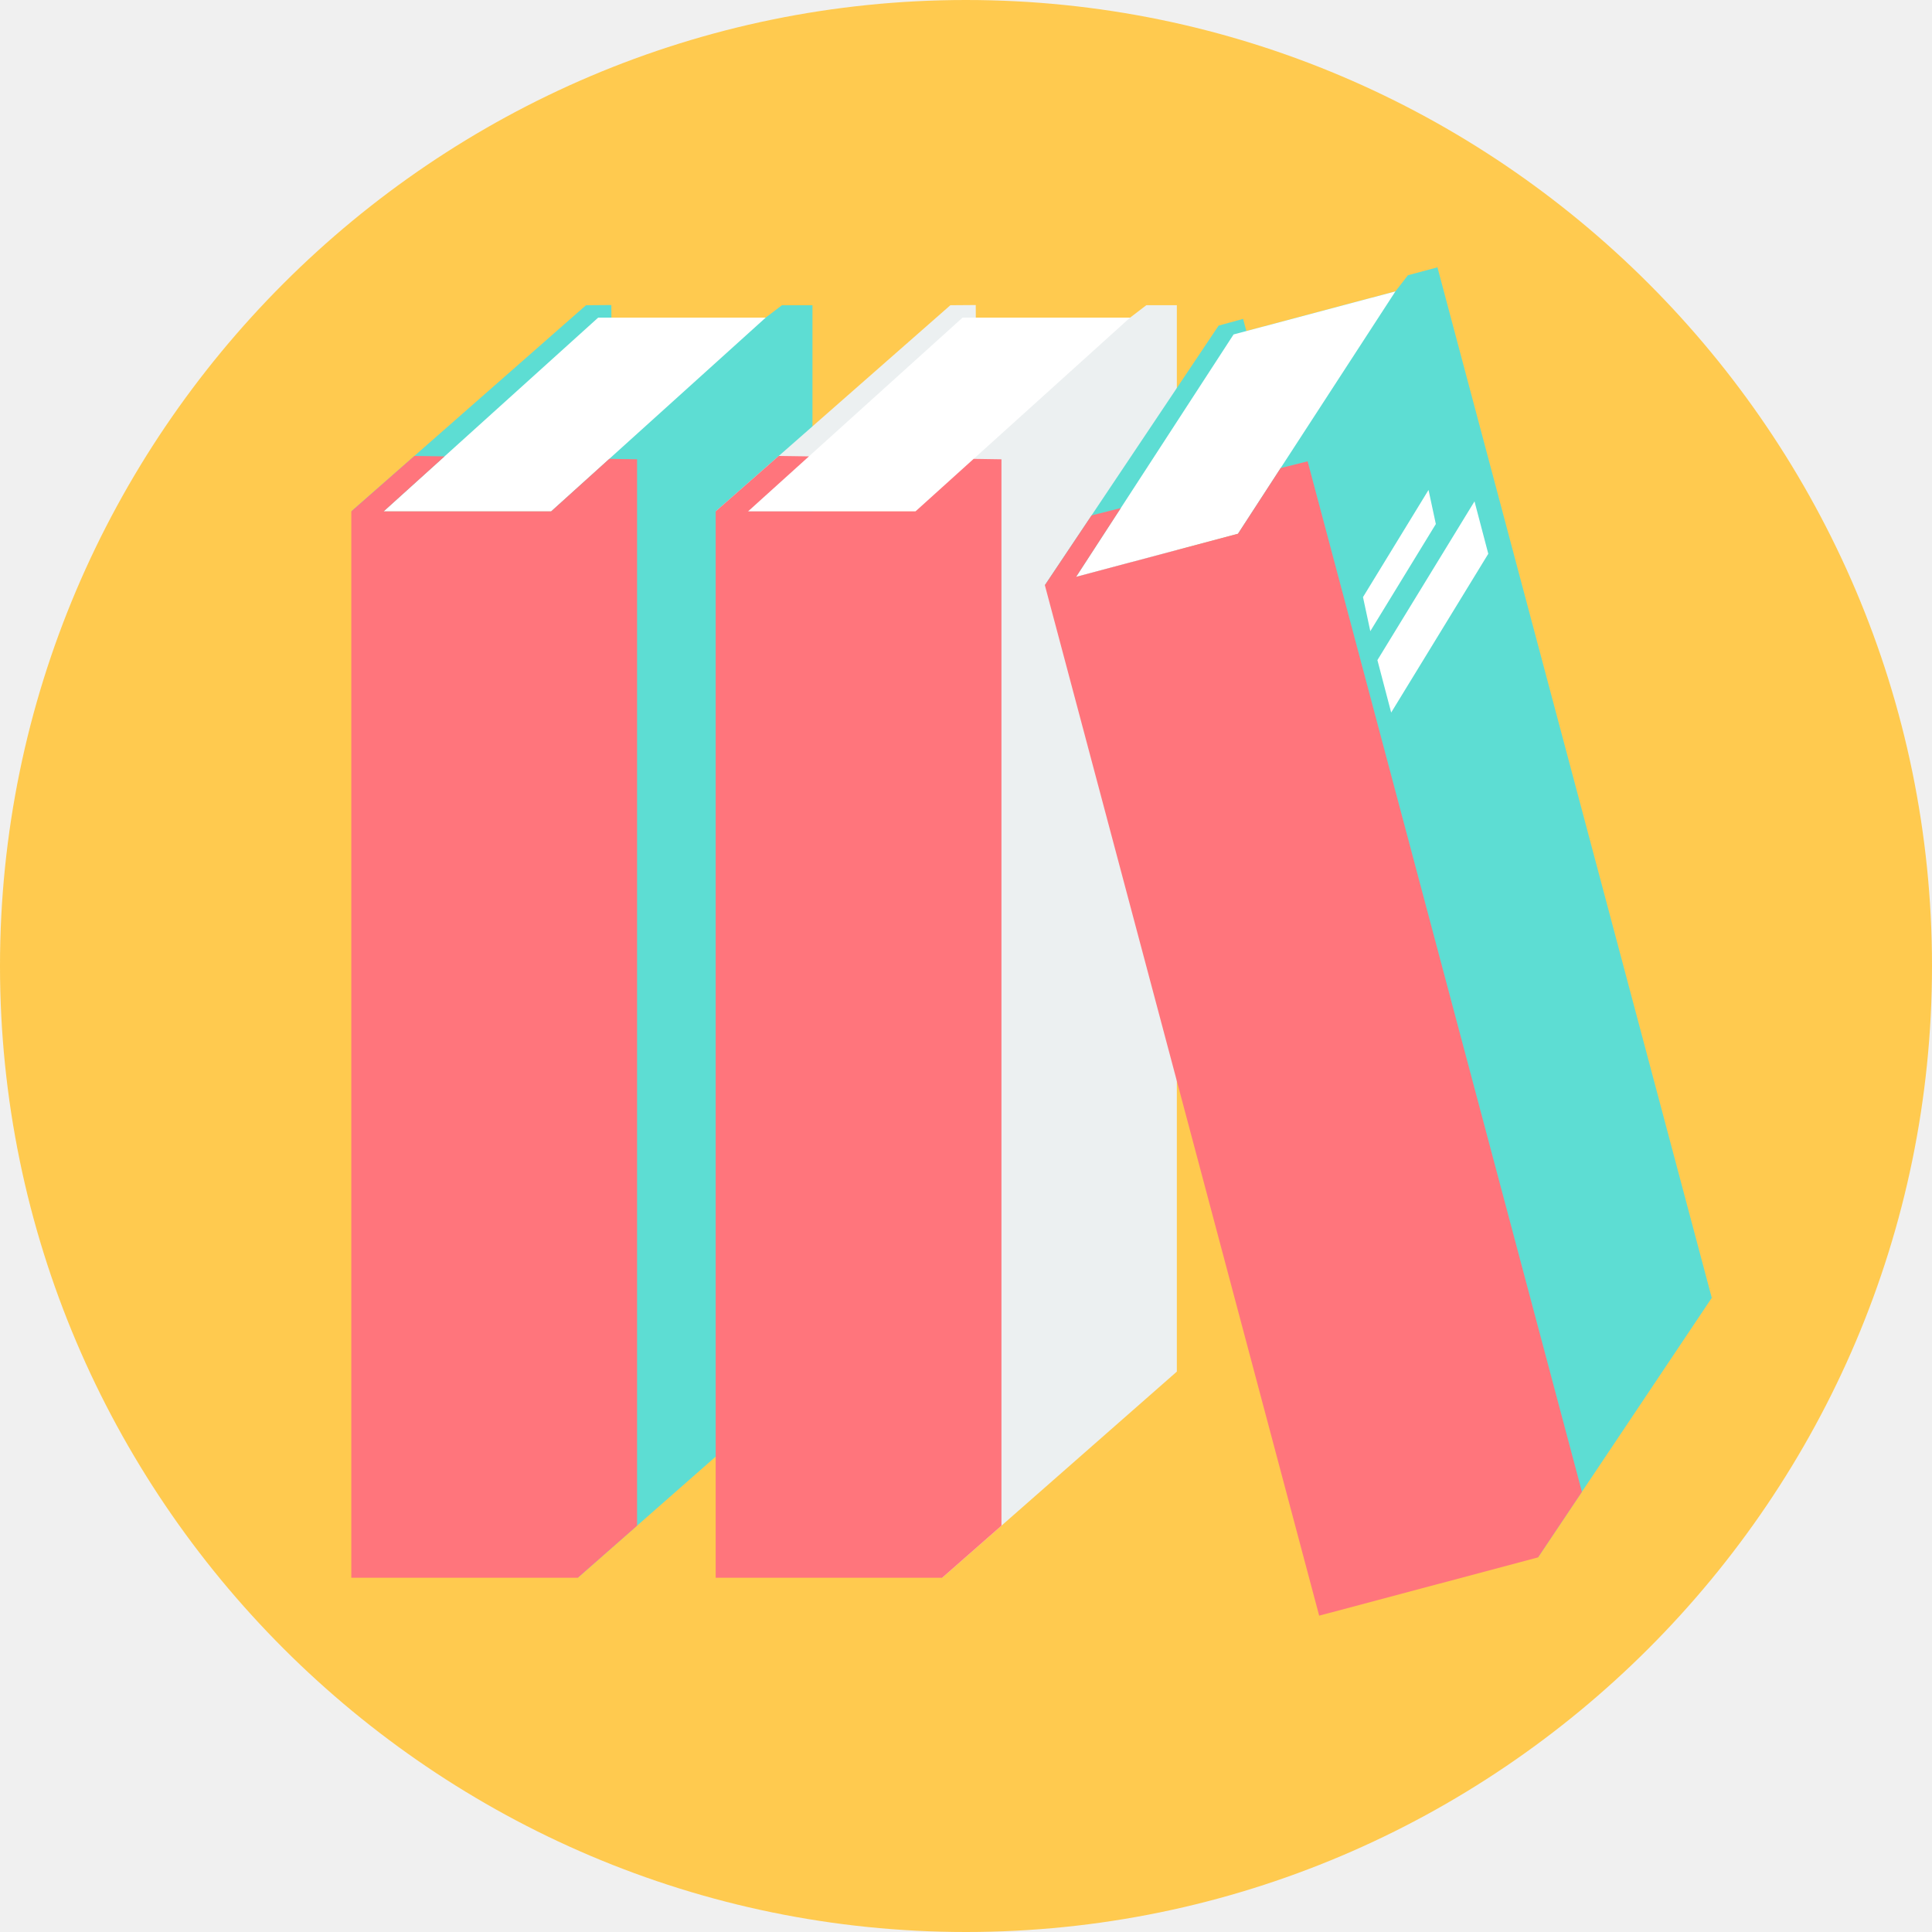
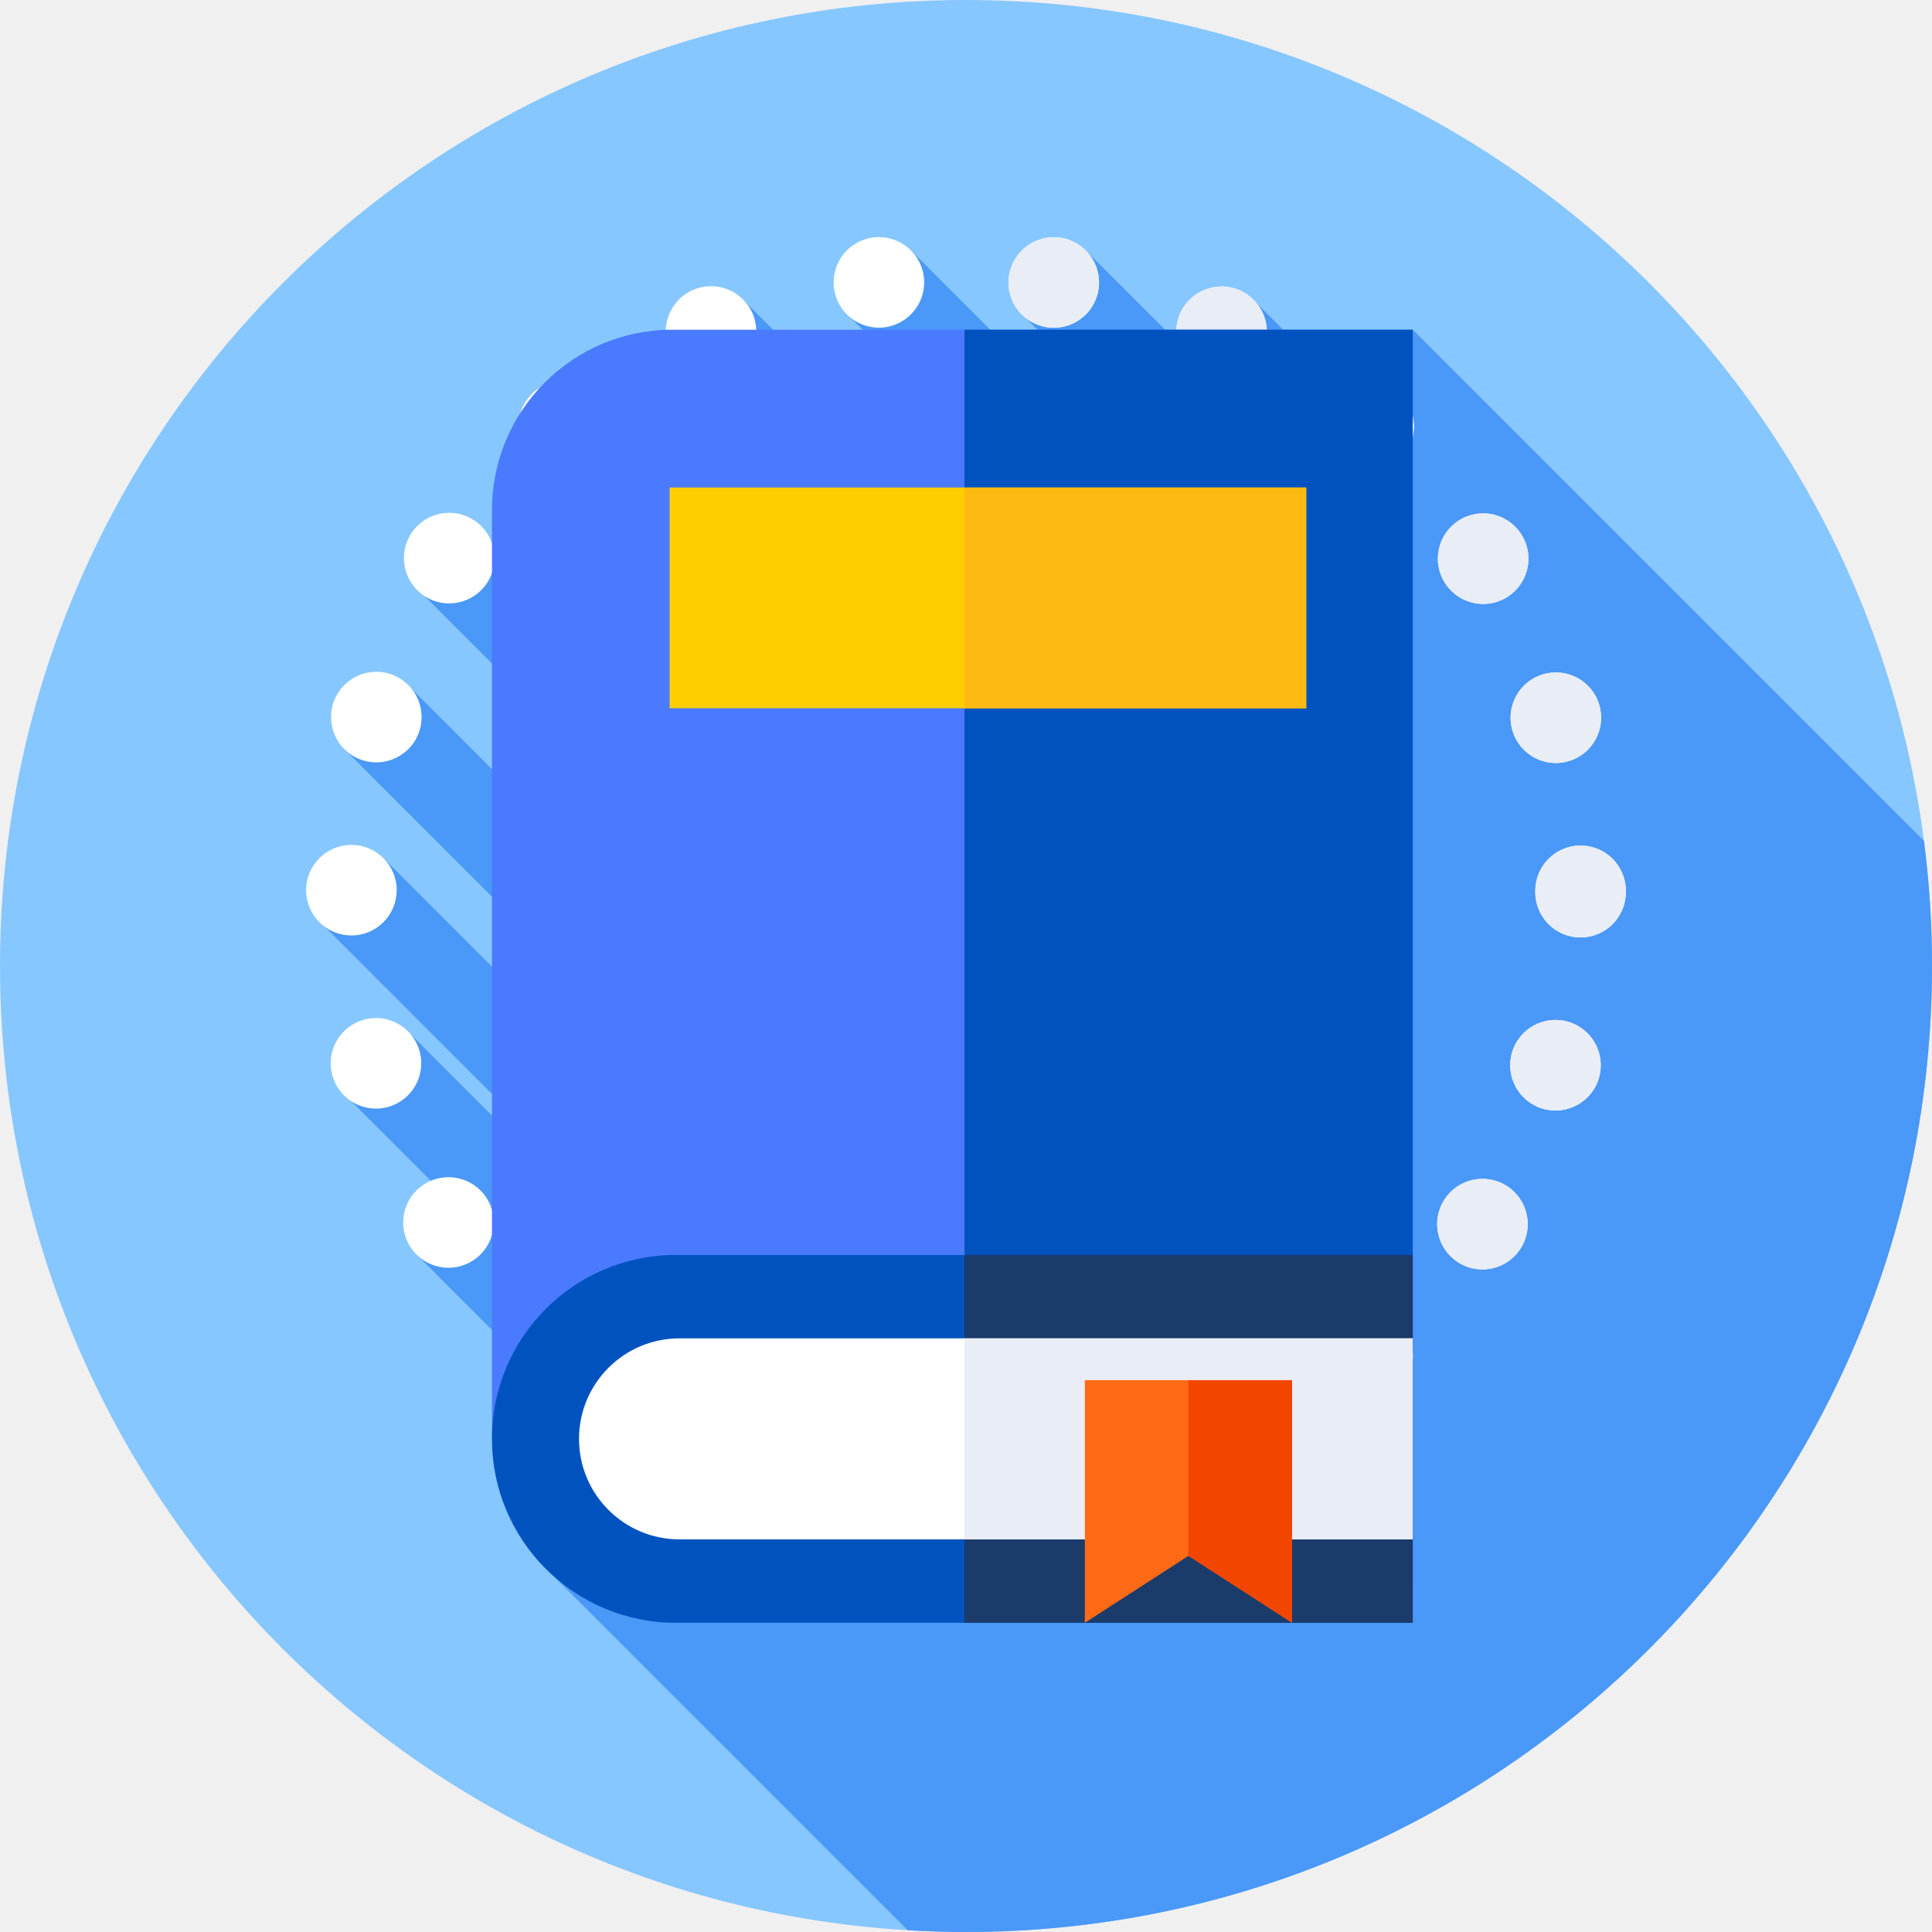
- <svg xmlns="http://www.w3.org/2000/svg" version="1.1" id="Layer_1" x="0px" y="0px" viewBox="0 0 512 512" style="enable-background:new 0 0 512 512;" xml:space="preserve">
-   <path style="fill:#FFCA4F;" d="M256.001,512C397,512,512,397,512,256.001S397,0,256.001,0C115,0,0,115.002,0,256.001  S115,512,256.001,512z" />
-   <path style="fill:#5DDDD3;" d="M153.12,135.519v282.601l62.191-54.629V80.89h-8.092l-4.307,3.287H162.03l-0.013-3.342l-6.725,0.055  l-62.194,54.626h60.019L153.12,135.519z" />
-   <path style="fill:#FFFFFF;" d="M101.667,135.519h44.392l56.853-51.342H158.52L101.667,135.519z" />
-   <path style="fill:#FF757C;" d="M168.834,121.717l-7.365-0.113l-15.407,13.915H101.67l16.131-14.571l-7.979-0.118L93.1,135.519  v282.601h60.019l15.712-13.8V121.717H168.834z" />
-   <path style="fill:#ECF0F1;" d="M249.685,135.519v282.601l62.189-54.629V80.89v-0.003h-8.092l-4.304,3.292h-40.879l-0.013-3.342  l-6.728,0.05l-62.194,54.629h60.019h0.003V135.519z" />
-   <path style="fill:#FFFFFF;" d="M198.233,135.519h44.391l56.853-51.342h-44.391L198.233,135.519z" />
-   <path style="fill:#FF757C;" d="M265.397,121.717l-7.365-0.113l-15.407,13.915h-44.391l16.131-14.571l-7.979-0.118l-16.722,14.689  v282.601h60.019l15.712-13.8V121.717H265.397z" />
-   <path style="fill:#5DDDD3;" d="M380.942,70.85l-46.047,68.785l72.694,273.09l46.047-68.785L380.942,70.85l-7.819,2.083l-3.315,4.283  l-39.505,10.516l-0.871-3.224l-6.487,1.781l-46.049,68.785l57.997-15.439L380.942,70.85z" />
-   <path style="fill:#FFFFFF;" d="M285.174,152.871l42.899-11.418l41.732-64.237l-42.896,11.418l-41.734,64.24V152.871z" />
-   <path style="fill:#FF757C;" d="M346.529,122.255l-7.148,1.789l-11.308,17.409l-42.896,11.418l11.843-18.227l-7.74,1.936  l-12.381,18.497l72.694,273.09l58-15.439l11.633-17.375l-72.694-273.095L346.529,122.255z" />
-   <g>
-     <path style="fill:#FFFFFF;" d="M394.411,146.759l-3.651-13.894l-25.732,42.073l3.649,13.894l25.734-42.075V146.759z" />
-     <path style="fill:#FFFFFF;" d="M380.512,138.869l-1.938-9.028l-17.367,28.399l1.941,9.026l17.367-28.396H380.512z" />
+ <svg xmlns="http://www.w3.org/2000/svg" height="512pt" viewBox="0 0 512 512" width="512pt">
+   <path d="m512 256c0 141.387-114.613 256-256 256s-256-114.613-256-256 114.613-256 256-256 256 114.613 256 256zm0 0" fill="#87c7ff" />
+   <path d="m512 256c0-11.234-.73-22.297-2.133-33.145l-135.477-135.477-15.719 18.629-27.48-27.484-7.852 23.453-35.844-35.84-17.715 16.062 9.293 9.297-3.125 9.41-34.77-34.77-17.727 16.062 10.25 10.254-5.258 18.52-32.406-32.41-21.703 37.105-61.797 42.32 79.879 79.879-6.195 21.828-79.18-79.18-15.531 18.254 87.238 87.238-4.102 14.449-73.066-73.066-15.469 18.234 81.082 81.086-1.273 4.477-57.016-57.016-15.777 17.695 29.559 29.559-12.184 11.148 42.859 42.859-10.812 38.086 98 98.004c5.113.305 10.262.477 15.449.477 141.387 0 256-114.613 256-256zm0 0" fill="#4a98f7" />
+   <g fill="#fff">
+     <path d="m267.031 399.031c-.93-6.57 3.641-12.641 10.207-13.562 6.562-.918 12.633 3.652 13.551 10.211.93 6.559-3.648 12.629-10.211 13.551-.566.078-1.129.121-1.688.121-5.879 0-11.02-4.332-11.859-10.32zm-36.18 10.117c-6.562-.938-11.113-7.027-10.172-13.578.949-6.559 7.031-11.121 13.59-10.172 6.559.953 11.109 7.031 10.172 13.59-.863 5.98-5.992 10.293-11.863 10.293-.566 0-1.148-.043-1.727-.133zm81.637-19.789c-2.75-6.031-.09-13.148 5.953-15.891 6.027-2.75 13.137-.078 15.887 5.953 2.75 6.027.082 13.148-5.949 15.887-1.609.742-3.301 1.082-4.957 1.082-4.562 0-8.922-2.609-10.934-7.031zm-129.387 5.719c-6.023-2.77-8.66-9.887-5.891-15.918 2.758-6.02 9.891-8.66 15.91-5.891 6.02 2.762 8.66 9.891 5.898 15.91-2.02 4.398-6.371 7-10.918 6.992-1.672 0-3.371-.352-5-1.094zm170.25-27.859c-4.34-5.02-3.781-12.598 1.227-16.93 5.023-4.328 12.602-3.777 16.934 1.242 4.328 5.008 3.777 12.59-1.242 16.918-2.27 1.961-5.059 2.922-7.84 2.922-3.359 0-6.711-1.41-9.078-4.152zm-212.051.859c-5-4.348-5.531-11.93-1.18-16.93 4.348-5 11.93-5.527 16.93-1.18 5 4.352 5.527 11.93 1.18 16.93-2.371 2.73-5.711 4.133-9.059 4.133-2.793 0-5.602-.973-7.871-2.953zm245.051-33.598c-5.57-3.59-7.16-11.02-3.562-16.59 3.59-5.562 11.02-7.16 16.59-3.562 5.562 3.602 7.16 11.031 3.562 16.594-2.301 3.559-6.152 5.488-10.09 5.488-2.23 0-4.492-.621-6.5-1.93zm-277.59-4.031c-3.59-5.578-1.973-13 3.609-16.578 5.578-3.582 13-1.961 16.578 3.609 3.582 5.578 1.961 13-3.609 16.578-2.012 1.293-4.262 1.91-6.48 1.91-3.938 0-7.809-1.949-10.098-5.52zm300.059-36.641c-6.359-1.879-9.992-8.559-8.109-14.91 1.879-6.359 8.551-9.988 14.91-8.109 6.348 1.883 9.98 8.551 8.109 14.91-1.551 5.223-6.32 8.602-11.512 8.602-1.117 0-2.27-.16-3.398-.492zm-320.711-8.66c-1.848-6.359 1.801-13.02 8.16-14.879s13.031 1.801 14.879 8.16c1.863 6.359-1.789 13.02-8.16 14.879-1.117.332-2.25.48-3.359.48-5.199 0-9.988-3.398-11.52-8.641zm330.73-36.719c-6.629-.008-11.988-5.398-11.969-12.02 0-.051 0-.109 0-.16s0-.109 0-.172c0-6.617 5.367-12 12-12 6.629 0 12 5.383 12 12v.242.141c-.02 6.617-5.391 11.969-12 11.969-.012 0-.02 0-.031 0zm-325.719-.52c-6.633-.012-12-5.391-11.992-12.02.012-6.621 5.391-11.992 12.012-11.98 6.629 0 12 5.379 11.988 12.012-.008 6.617-5.379 11.988-12 11.988zm307.68-54.332c-1.859-6.359 1.777-13.027 8.141-14.887 6.359-1.863 13.027 1.777 14.887 8.137 1.871 6.363-1.777 13.031-8.137 14.891-1.133.332-2.262.492-3.383.492-5.188 0-9.969-3.402-11.508-8.633zm-304.461 7.973c-6.352-1.871-9.988-8.539-8.121-14.902 1.871-6.359 8.543-10 14.902-8.129 6.359 1.871 9.988 8.551 8.117 14.902-1.527 5.227-6.316 8.617-11.5 8.617-1.117 0-2.27-.16-3.398-.488zm286.621-47.012c-3.59-5.57-1.98-12.988 3.598-16.578 5.57-3.59 12.992-1.98 16.582 3.598 3.59 5.57 1.98 12.992-3.59 16.582-2.012 1.301-4.262 1.91-6.492 1.91-3.938 0-7.797-1.941-10.098-5.512zm-270.422 3.449c-5.57-3.598-7.168-11.02-3.578-16.59 3.59-5.57 11.02-7.168 16.59-3.578 5.57 3.59 7.168 11.02 3.578 16.59-2.301 3.559-6.16 5.5-10.098 5.5-2.23 0-4.48-.621-6.492-1.922zm242.289-35.898c-5.008-4.352-5.539-11.93-1.199-16.93 4.34-5.012 11.922-5.539 16.93-1.199 5 4.34 5.543 11.918 1.203 16.93-2.383 2.73-5.723 4.129-9.07 4.129-2.793 0-5.59-.961-7.863-2.93zm-214.457-1.328c-4.34-5.012-3.801-12.582 1.207-16.922 5.012-4.34 12.594-3.801 16.934 1.211 4.34 5.008 3.789 12.59-1.223 16.93-2.27 1.969-5.059 2.93-7.848 2.93-3.363 0-6.703-1.41-9.07-4.148zm178.359-21.934c-6.02-2.758-8.672-9.879-5.91-15.906 2.758-6.023 9.879-8.672 15.898-5.91 6.031 2.758 8.68 9.879 5.922 15.91-2.02 4.398-6.371 7-10.922 7-1.668 0-3.367-.352-4.988-1.094zm-141.211-6c-2.758-6.027-.098-13.148 5.93-15.898 6.031-2.75 13.141-.102 15.902 5.93 2.75 6.031.09 13.152-5.93 15.902-1.621.738-3.312 1.09-4.98 1.09-4.551 0-8.91-2.613-10.922-7.023zm100.051-6.09c-6.57-.938-11.121-7.02-10.191-13.578.941-6.559 7.02-11.109 13.582-10.18 6.559.941 11.117 7.02 10.18 13.578-.852 5.992-5.992 10.301-11.859 10.301-.57 0-1.141-.039-1.711-.121zm-56.531-10.219c-.93-6.559 3.633-12.629 10.191-13.559 6.559-.941 12.641 3.629 13.57 10.188.93 6.562-3.629 12.641-10.199 13.57-.57.082-1.141.121-1.703.121-5.879 0-11.008-4.328-11.859-10.32zm0 0" />
+     <path d="m157.051 349.969c-5-4.348-12.582-3.82-16.93 1.18-4.352 5-3.82 12.582 1.18 16.93 2.27 1.98 5.078 2.953 7.871 2.953 3.348 0 6.688-1.402 9.059-4.133 4.348-5 3.82-12.578-1.18-16.93zm0 0" />
+     <path d="m141.578 103.84c-5.008 4.34-5.547 11.91-1.207 16.922 2.367 2.738 5.707 4.148 9.07 4.148 2.789 0 5.578-.961 7.848-2.93 5.012-4.34 5.562-11.922 1.223-16.93-4.34-5.012-11.922-5.551-16.934-1.211zm0 0" />
+     <path d="m193.121 373.27c-6.02-2.77-13.152-.129-15.91 5.891-2.77 6.031-.133 13.148 5.891 15.918 1.629.742 3.328 1.094 5 1.094 4.547.008 8.898-2.594 10.918-6.992 2.762-6.02.121-13.148-5.898-15.91zm0 0" />
  </g>
-   <g>
- </g>
-   <g>
- </g>
-   <g>
- </g>
-   <g>
- </g>
-   <g>
- </g>
-   <g>
- </g>
-   <g>
- </g>
-   <g>
- </g>
-   <g>
- </g>
-   <g>
- </g>
-   <g>
- </g>
-   <g>
- </g>
-   <g>
- </g>
-   <g>
- </g>
-   <g>
- </g>
+   <path d="m393.059 160.051c2.23 0 4.48-.609 6.492-1.91 5.57-3.59 7.18-11.012 3.59-16.582-3.59-5.578-11.012-7.188-16.582-3.598-5.578 3.59-7.188 11.008-3.598 16.578 2.301 3.57 6.16 5.512 10.098 5.512zm0 0" fill="#e9edf5" />
+   <path d="m400.801 193.578c1.539 5.23 6.32 8.633 11.508 8.633 1.121 0 2.25-.16 3.383-.492 6.359-1.859 10.008-8.527 8.137-14.891-1.859-6.359-8.527-10-14.887-8.137-6.363 1.859-10 8.527-8.141 14.887zm0 0" fill="#e9edf5" />
+   <path d="m370.559 103.961c-5.008-4.34-12.59-3.812-16.93 1.199-4.34 5-3.809 12.578 1.199 16.93 2.273 1.969 5.07 2.93 7.863 2.93 3.348 0 6.688-1.398 9.07-4.129 4.34-5.012 3.797-12.59-1.203-16.93zm0 0" fill="#fff" />
+   <path d="m399.379 314.328c-5.57-3.598-13-2-16.59 3.562-3.598 5.57-2.008 13 3.562 16.59 2.008 1.309 4.27 1.93 6.5 1.93 3.938 0 7.789-1.93 10.09-5.488 3.598-5.562 2-12.992-3.562-16.594zm0 0" fill="#e9edf5" />
+   <path d="m354.578 350.289c-5.008 4.332-5.566 11.91-1.227 16.93 2.367 2.742 5.719 4.152 9.078 4.152 2.781 0 5.57-.961 7.84-2.922 5.02-4.328 5.57-11.91 1.242-16.918-4.332-5.02-11.91-5.57-16.934-1.242zm0 0" fill="#fff" />
+   <path d="m415.621 270.789c-6.359-1.879-13.031 1.75-14.91 8.109-1.883 6.352 1.75 13.031 8.109 14.91 1.129.332 2.281.492 3.398.492 5.191 0 9.961-3.379 11.512-8.602 1.871-6.359-1.762-13.027-8.109-14.91zm0 0" fill="#e9edf5" />
+   <path d="m328.719 77.012c-6.02-2.762-13.141-.113-15.898 5.91-2.762 6.027-.109 13.148 5.91 15.906 1.621.742 3.32 1.094 4.988 1.094 4.551 0 8.902-2.602 10.922-7 2.758-6.031.109-13.152-5.922-15.91zm0 0" fill="#e9edf5" />
+   <path d="m418.871 224.078c-6.633 0-12 5.383-12 12v.172.16c-.02 6.621 5.34 12.012 11.969 12.02h.031c6.609 0 11.98-5.352 12-11.969 0-.051 0-.09 0-.141 0-.082 0-.16 0-.242 0-6.617-5.371-12-12-12zm0 0" fill="#e9edf5" />
+   <path d="m277.238 385.469c-6.566.922-11.137 6.992-10.207 13.562.84 5.988 5.98 10.32 11.859 10.32.559 0 1.121-.043 1.688-.121 6.562-.922 11.141-6.992 10.211-13.551-.918-6.559-6.988-11.129-13.551-10.211zm0 0" fill="#fff" />
+   <path d="m318.441 373.469c-6.043 2.742-8.703 9.859-5.953 15.891 2.012 4.422 6.371 7.031 10.934 7.031 1.656 0 3.348-.34 4.957-1.082 6.031-2.738 8.699-9.859 5.949-15.887-2.75-6.031-9.859-8.703-15.887-5.953zm0 0" fill="#fff" />
+   <path d="m234.27 385.398c-6.559-.949-12.641 3.613-13.59 10.172-.941 6.551 3.609 12.641 10.172 13.578.578.09 1.16.133 1.727.133 5.871 0 11-4.312 11.863-10.293.938-6.559-3.613-12.637-10.172-13.59zm0 0" fill="#fff" />
+   <path d="m280.961 62.98c-6.562-.93-12.641 3.621-13.582 10.18-.93 6.559 3.621 12.641 10.191 13.578.57.082 1.141.121 1.711.121 5.867 0 11.008-4.309 11.859-10.301.938-6.559-3.621-12.637-10.18-13.578zm0 0" fill="#e9edf5" />
+   <path d="m374.391 419.469h-203.816c-22.199 0-40.199-18-40.199-40.203v-244.094c0-26.395 21.398-47.793 47.797-47.793h196.219zm0 0" fill="#4a7aff" />
+   <path d="m255.594 87.379h118.797v332.09h-118.797zm0 0" fill="#0053bf" />
+   <path d="m374.391 430.055h-195.277c-26.918 0-48.738-21.82-48.738-48.738 0-26.918 21.82-48.742 48.738-48.742h195.277zm0 0" fill="#0053bf" />
+   <path d="m255.594 332.574h118.797v97.48h-118.797zm0 0" fill="#1b3b6b" />
+   <path d="m374.391 407.949h-194.309c-14.711 0-26.637-11.926-26.637-26.633 0-14.711 11.926-26.637 26.637-26.637h194.309zm0 0" fill="#fff" />
+   <path d="m255.594 354.68h118.797v53.27h-118.797zm0 0" fill="#e9edf5" />
+   <path d="m177.461 129.195h168.707v58.504h-168.707zm0 0" fill="#ffce00" />
+   <path d="m255.594 129.195h90.57v58.504h-90.57zm0 0" fill="#fdba12" />
+   <path d="m342.422 430.055-27.465-17.738-27.461 17.738v-64.293h54.926zm0 0" fill="#fe6a16" />
+   <path d="m314.938 365.762v46.57l.02-.016 27.465 17.738v-64.293zm0 0" fill="#f24500" />
</svg>
